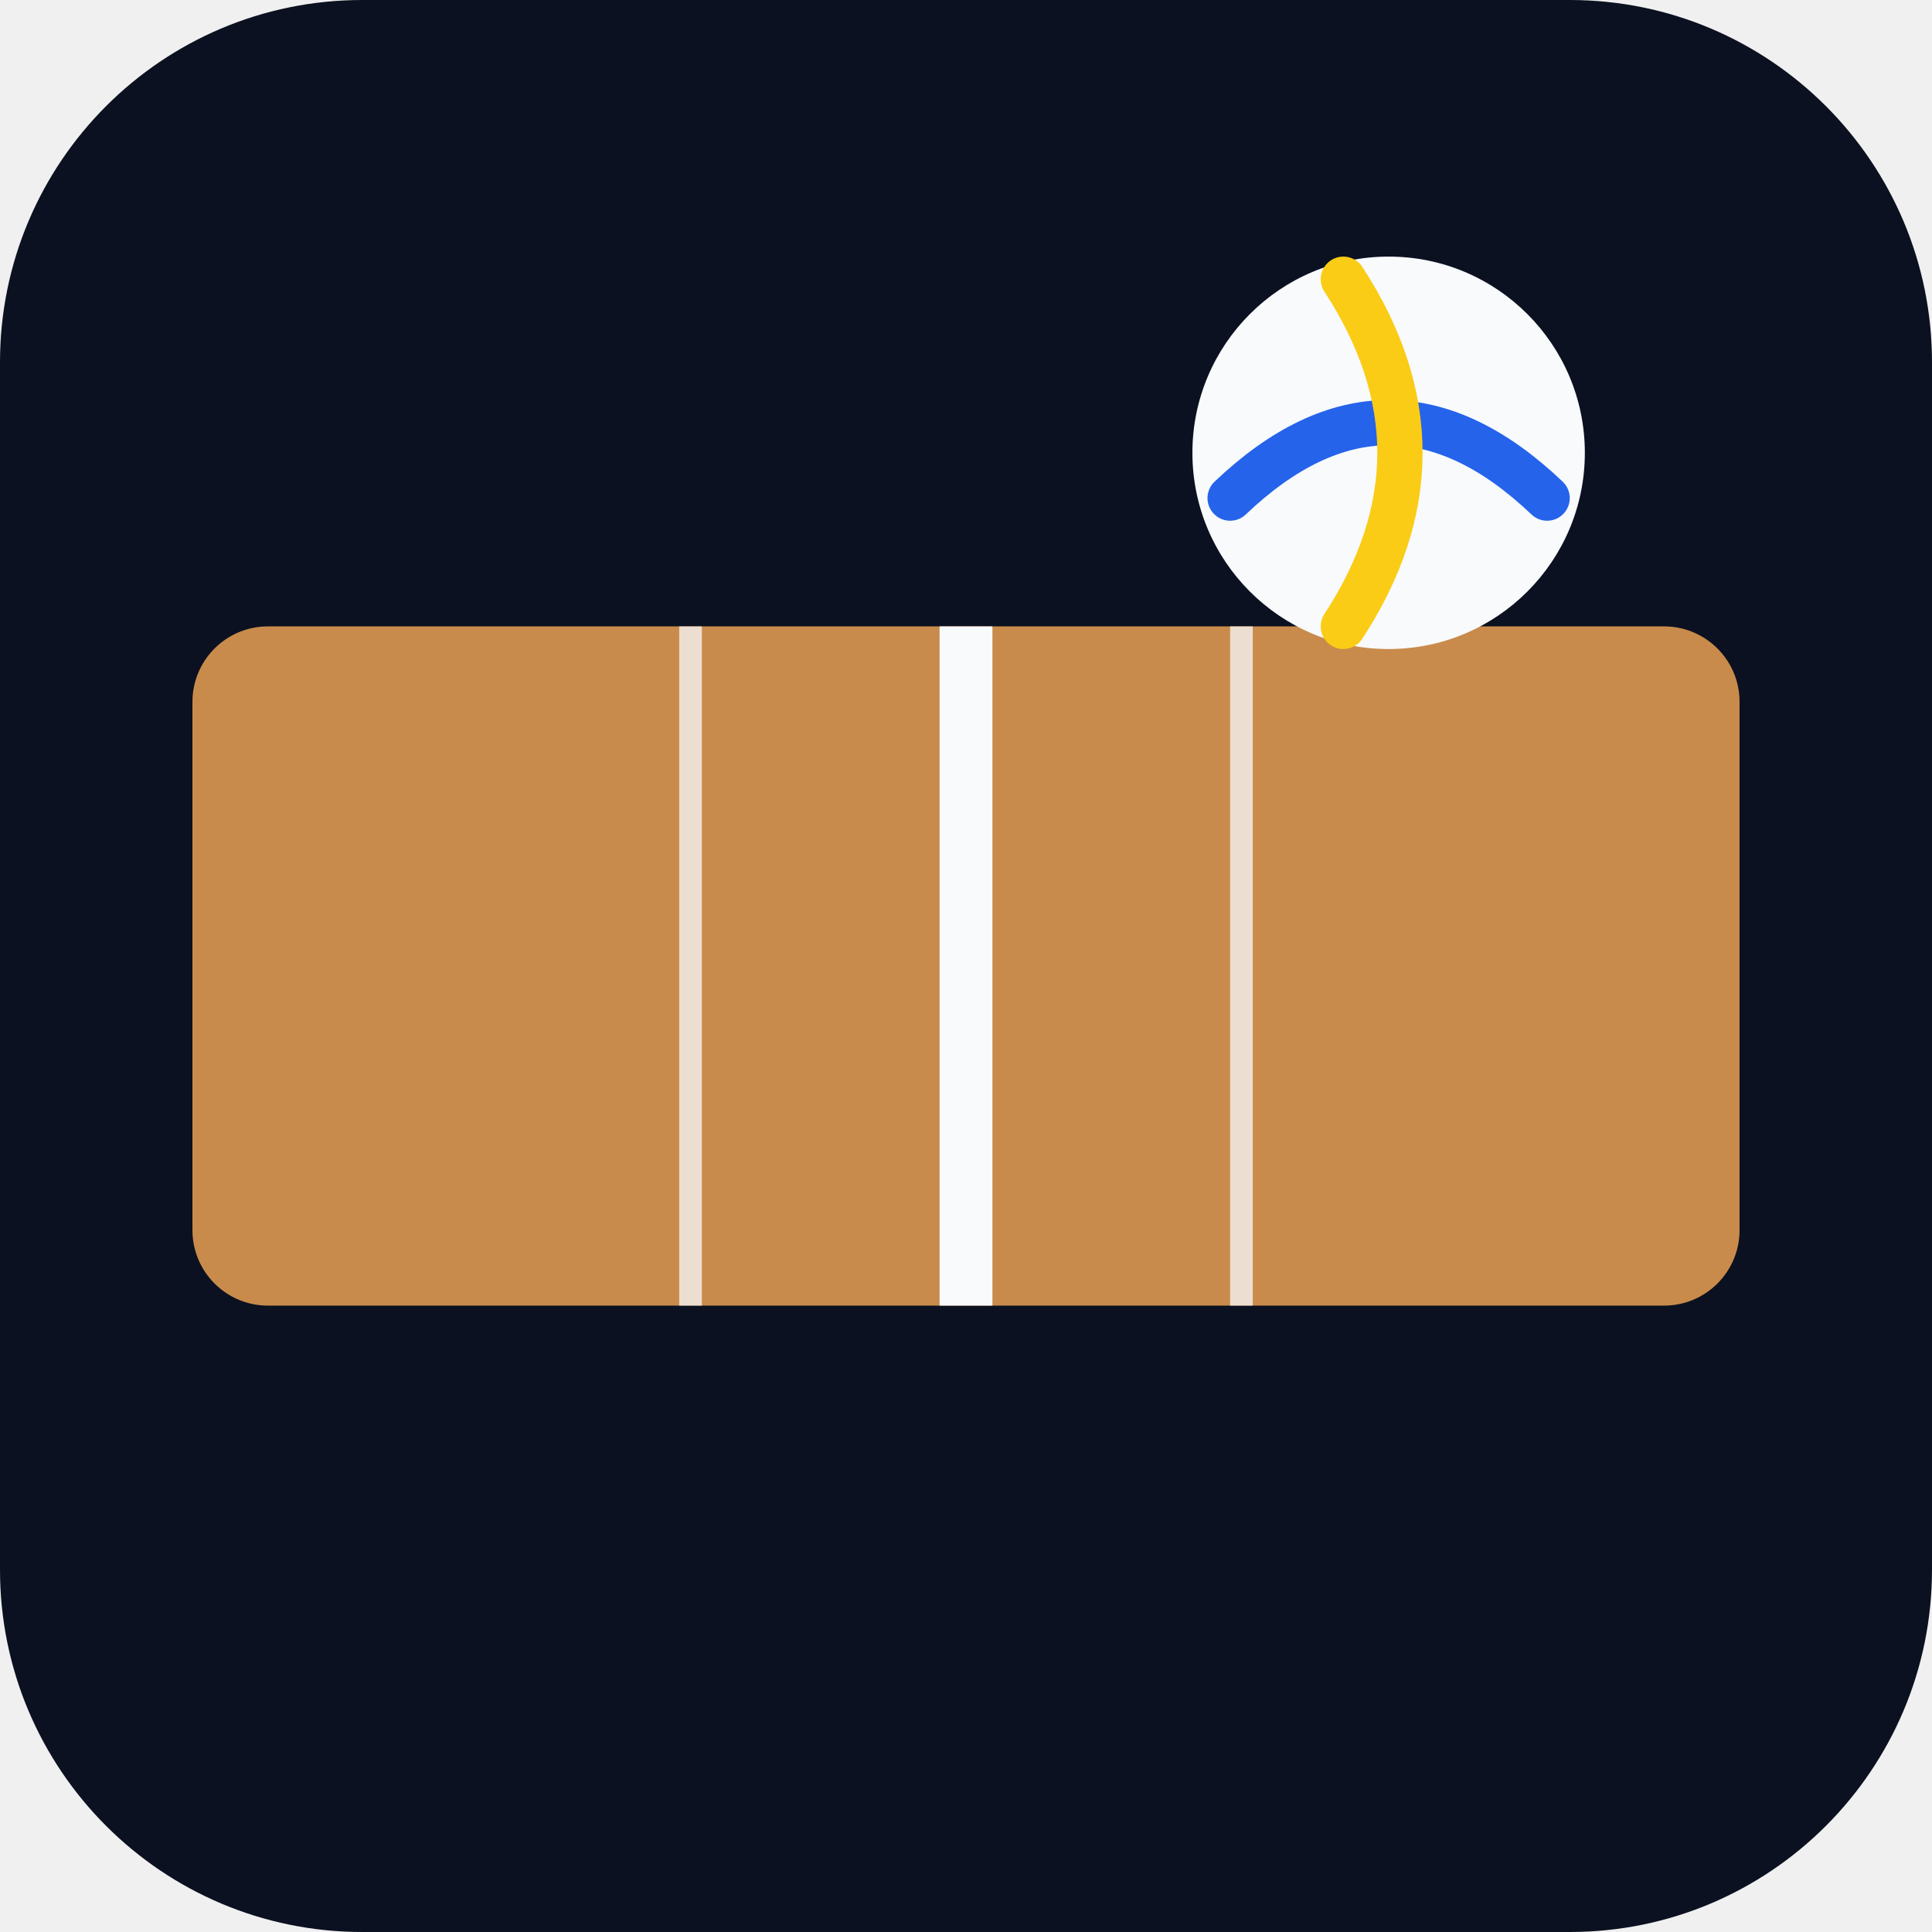
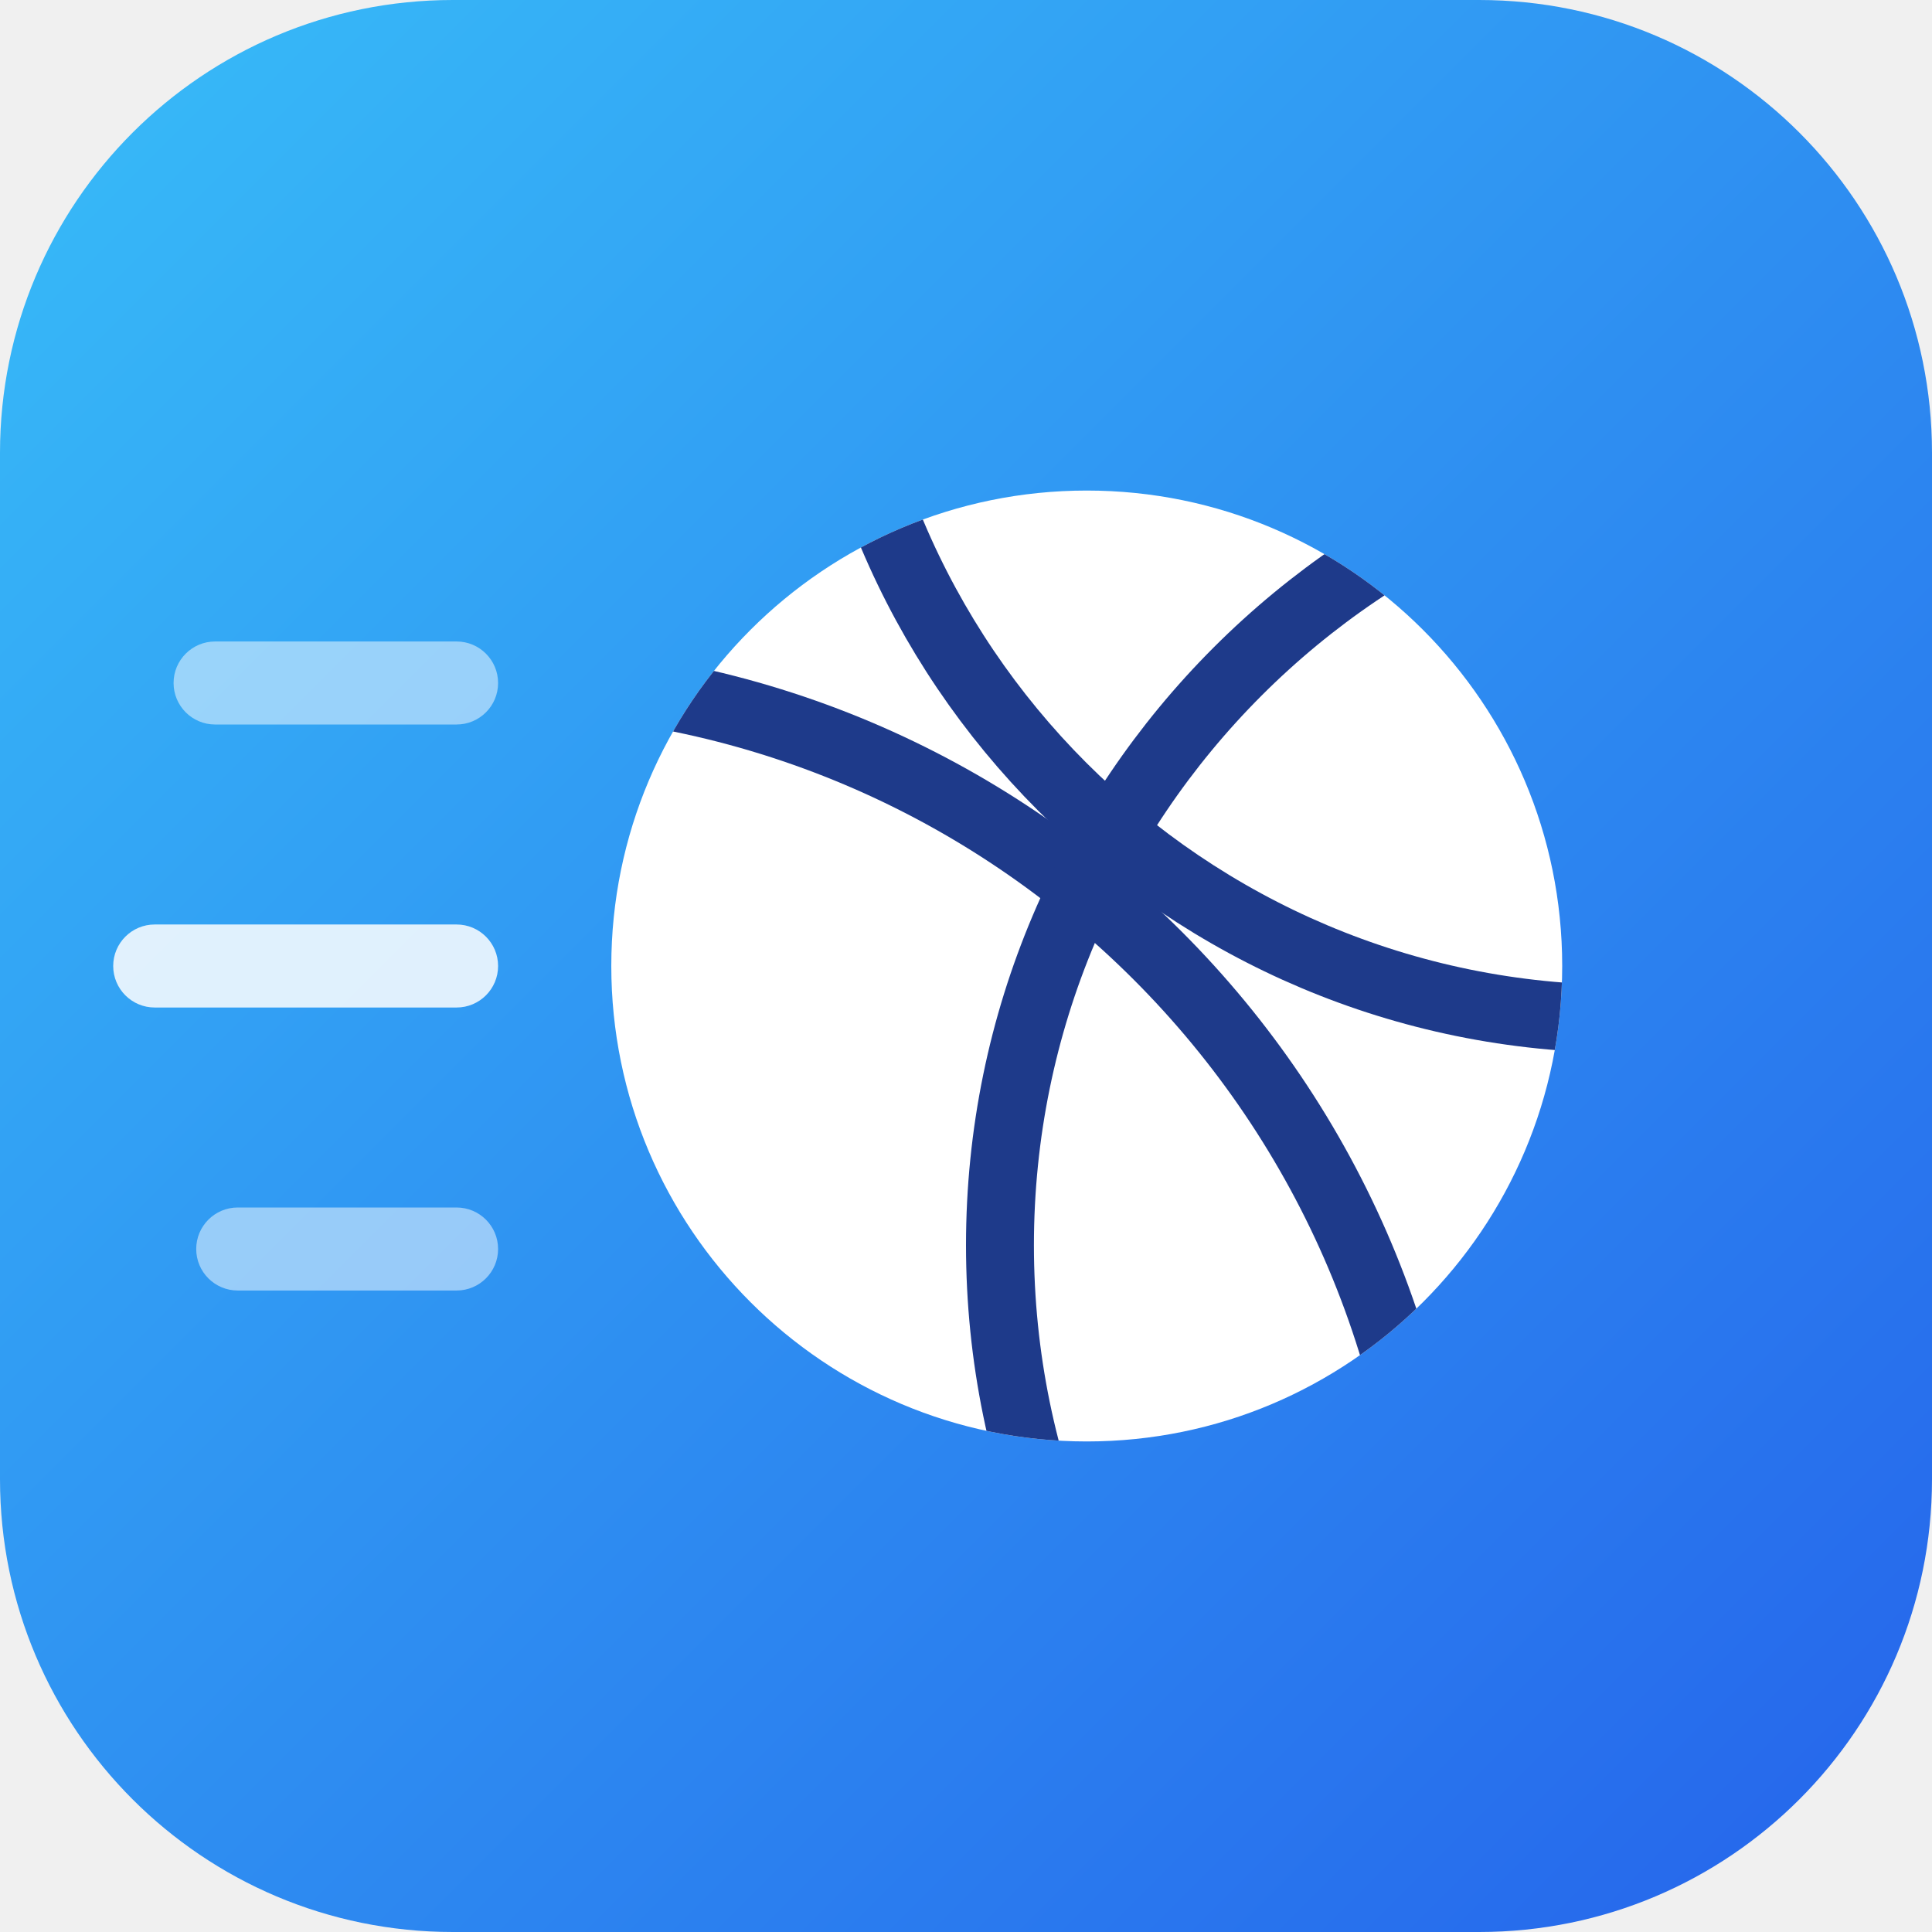
<svg xmlns="http://www.w3.org/2000/svg" viewBox="0 0 512 512" role="img" aria-label="Tempo">
-   <rect width="512" height="512" rx="96" fill="#0b1120" />
-   <rect x="51" y="166" width="410" height="180" rx="20" fill="#c98b4b" />
-   <rect x="249" y="166" width="14" height="180" fill="#f8fafc" />
-   <rect x="180" y="166" width="6" height="180" fill="#f8fafc" opacity="0.75" />
-   <rect x="326" y="166" width="6" height="180" fill="#f8fafc" opacity="0.75" />
-   <circle cx="368" cy="120" r="52" fill="#f8fafc" />
-   <path d="M326 132 Q368 92 410 132" fill="none" stroke="#2563eb" stroke-width="12" stroke-linecap="round" />
-   <path d="M356 74 Q386 120 356 166" fill="none" stroke="#facc15" stroke-width="12" stroke-linecap="round" />
+   <defs>
+     <linearGradient id="tempo-bg" x1="0" y1="0" x2="1" y2="1">
+       <stop offset="0%" stop-color="#38bdf8" />
+       <stop offset="100%" stop-color="#2563eb" />
+     </linearGradient>
+     <clipPath id="tempo-ball">
+       <circle cx="288" cy="256" r="126" />
+     </clipPath>
+   </defs>
+   <rect width="512" height="512" rx="120" fill="url(#tempo-bg)" />
+   <g fill="#ffffff">
+     <rect x="46" y="170" width="86" height="22" rx="11" opacity="0.5" />
+     <rect x="30" y="245" width="102" height="22" rx="11" opacity="0.85" />
+     <rect x="52" y="320" width="80" height="22" rx="11" opacity="0.5" />
+   </g>
+   <circle cx="288" cy="256" r="126" fill="#ffffff" />
+   <g clip-path="url(#tempo-ball)" fill="none" stroke="#1e3a8a" stroke-width="18" stroke-linecap="round">
+     <circle cx="130" cy="430" r="250" />
+     <circle cx="430" cy="60" r="210" />
+     <circle cx="480" cy="330" r="215" />
+   </g>
</svg>
